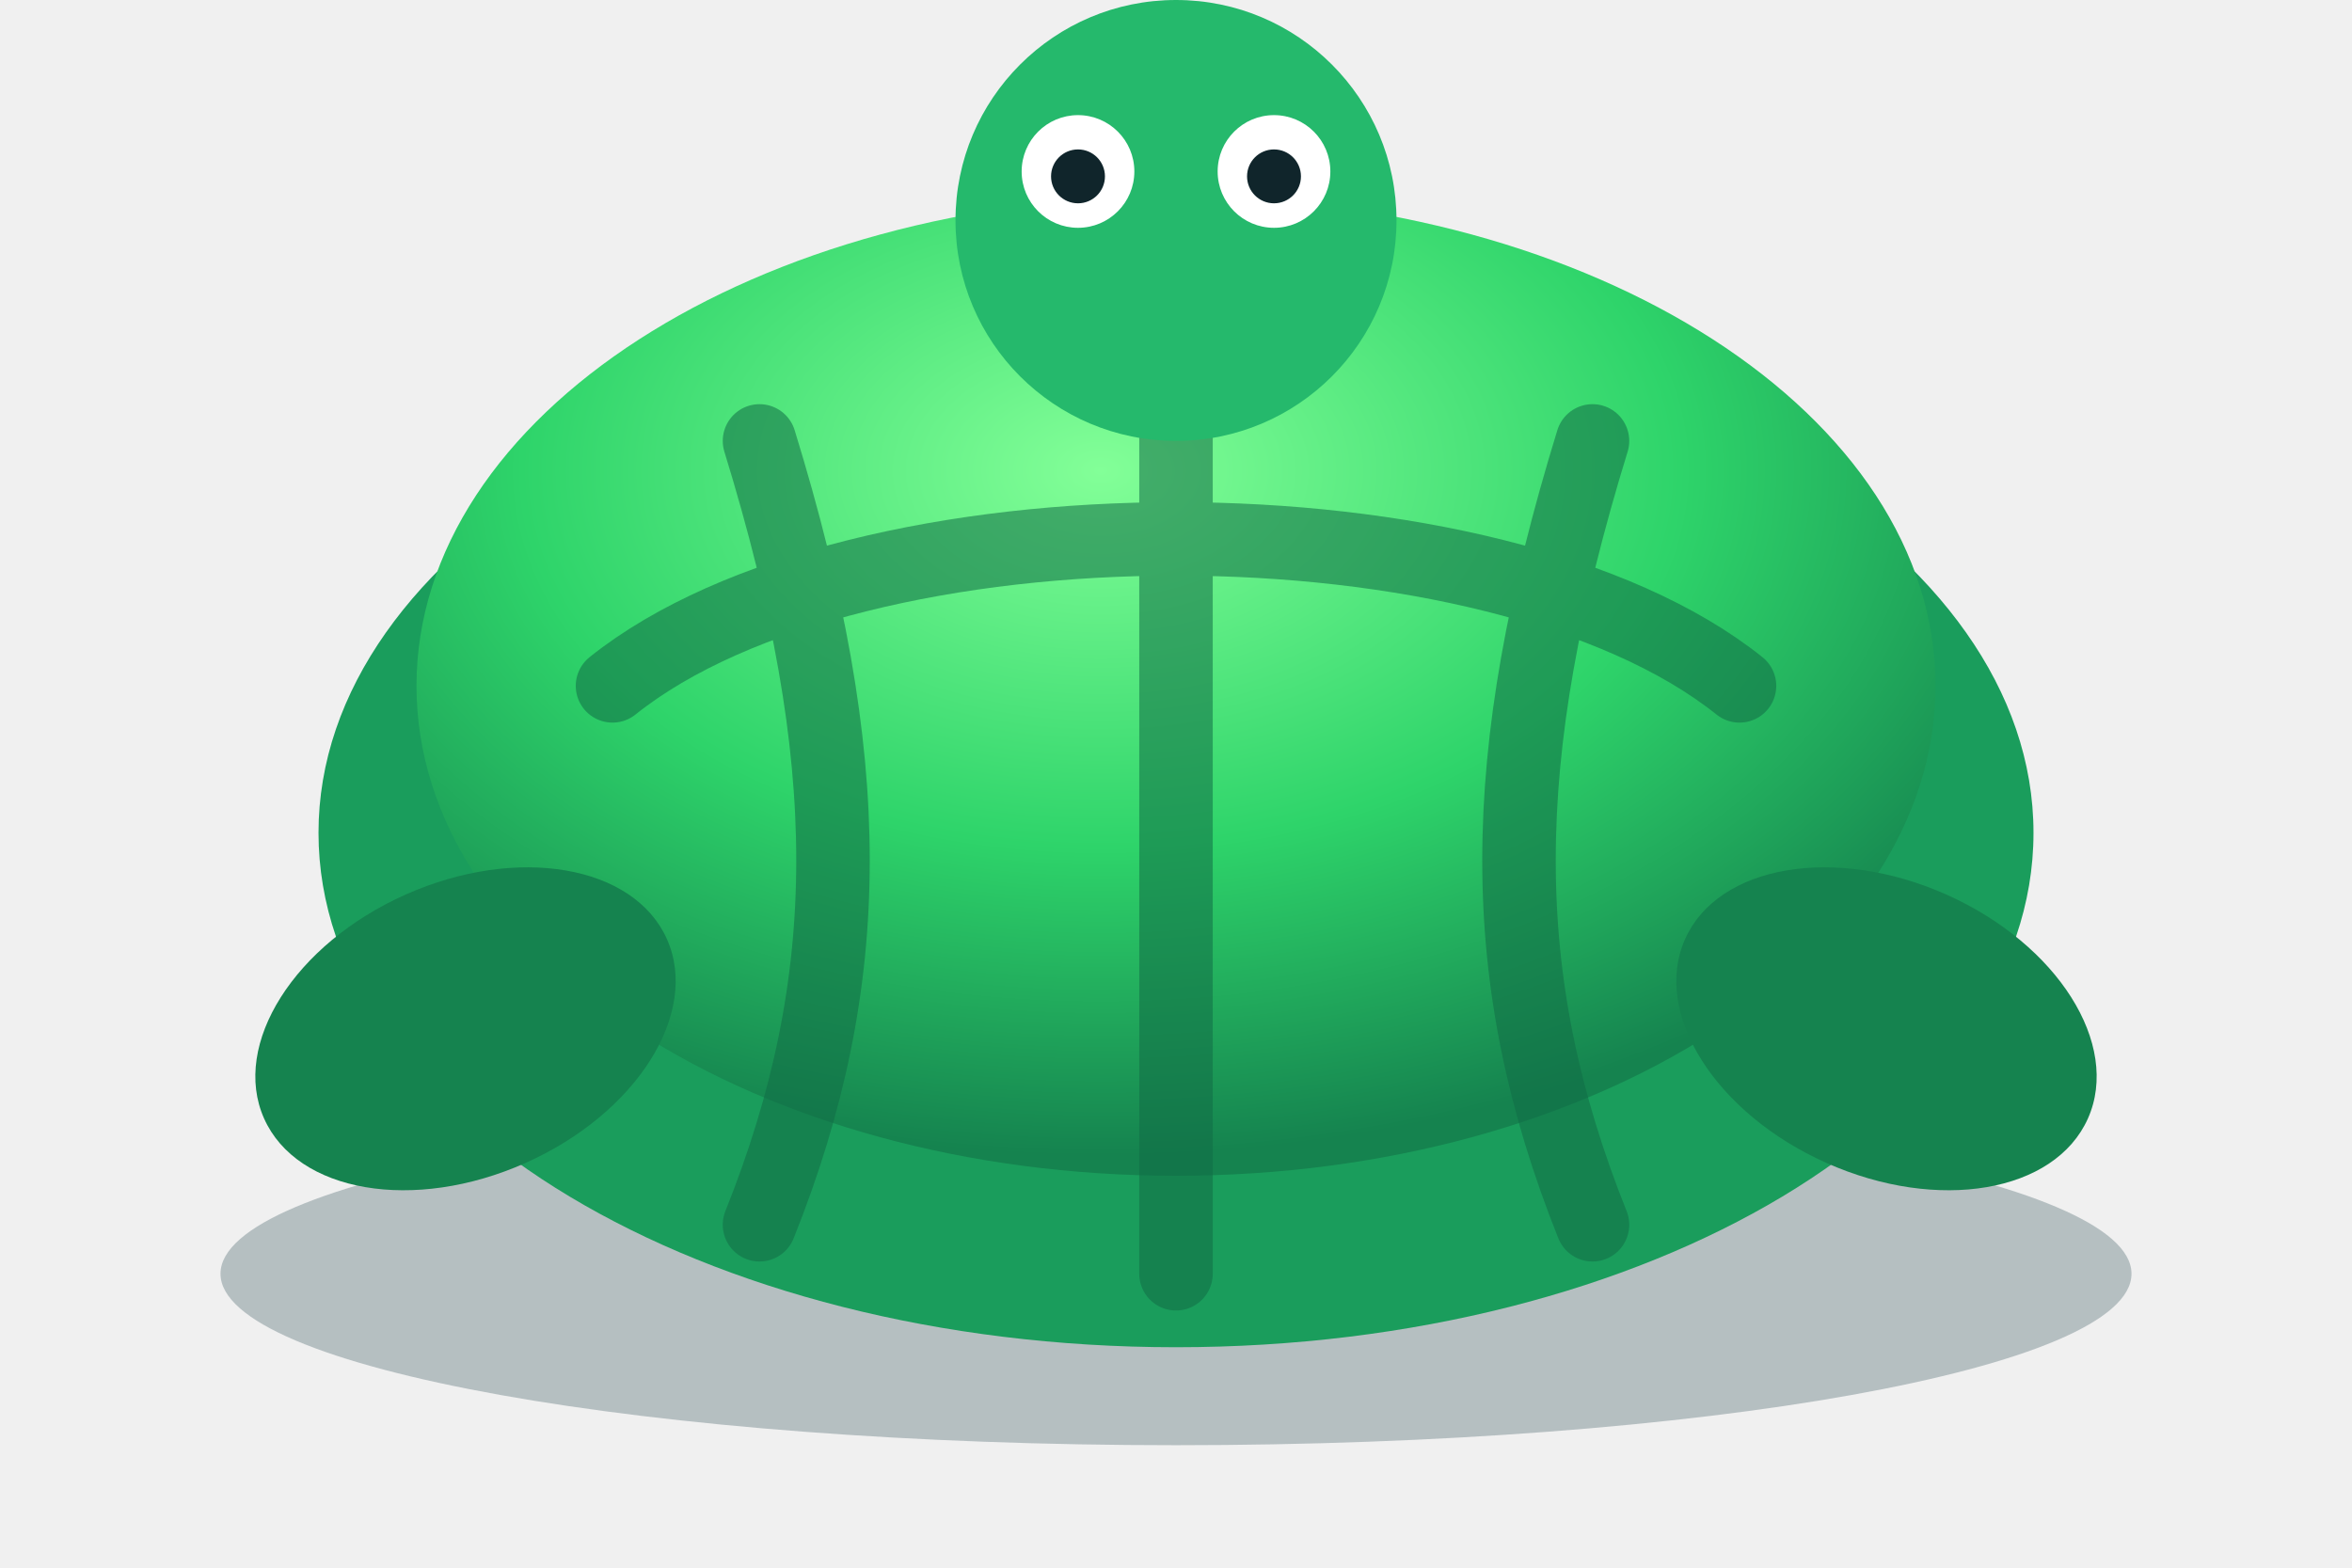
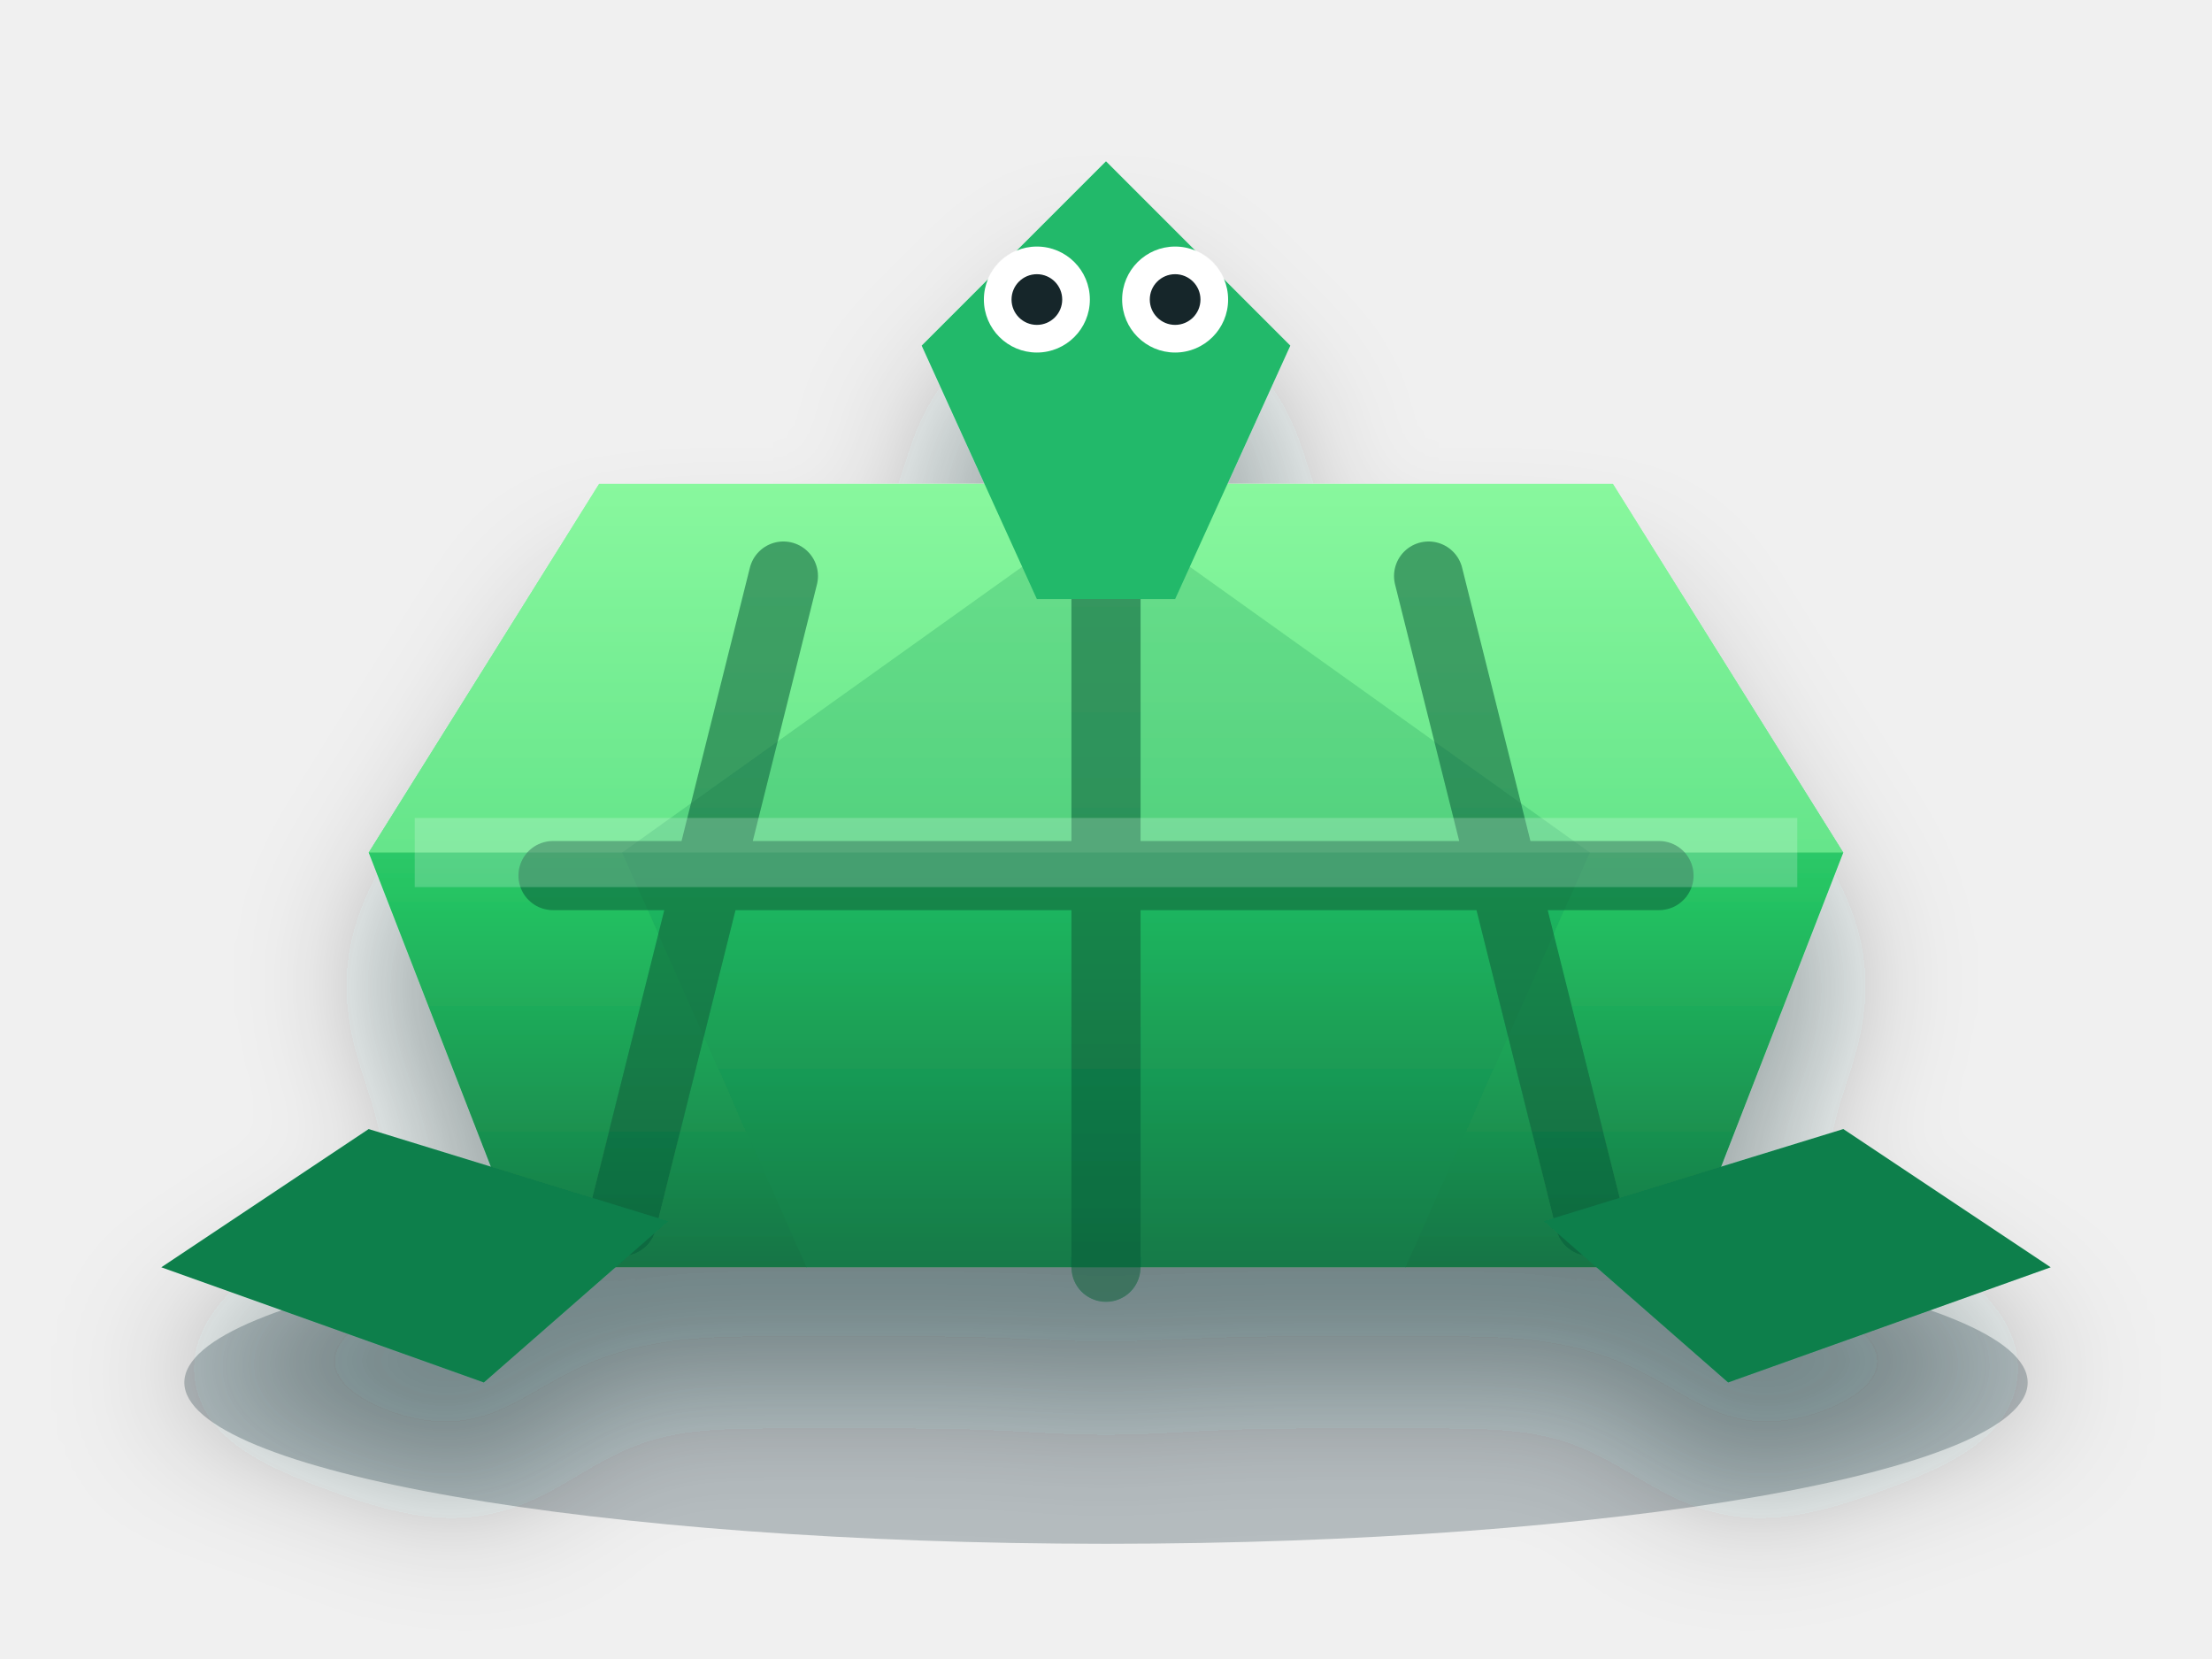
- <svg xmlns="http://www.w3.org/2000/svg" viewBox="0 0 96 64">
+ <svg xmlns="http://www.w3.org/2000/svg" viewBox="0 0 96 72">
  <defs>
-     <radialGradient id="shell" cx="45%" cy="28%" r="70%">
-       <stop offset="0" stop-color="#83ff98" />
-       <stop offset=".55" stop-color="#2ed46a" />
-       <stop offset="1" stop-color="#15834f" />
-     </radialGradient>
+     <linearGradient id="shell" x1="0" y1="0" x2="0" y2="1">
+       <stop offset="0" stop-color="#76f090" />
+       <stop offset=".52" stop-color="#25c463" />
+       <stop offset="1" stop-color="#137445" />
+     </linearGradient>
+     <filter id="shadow" x="-18%" y="-25%" width="136%" height="155%">
+       <feDropShadow dx="0" dy="5" stdDeviation="3" flood-color="#05212a" flood-opacity=".38" />
+     </filter>
  </defs>
-   <ellipse cx="48" cy="52" rx="39" ry="7" fill="#042a35" opacity=".25" />
-   <ellipse cx="48" cy="34" rx="35" ry="21" fill="#1a9d5c" />
-   <ellipse cx="48" cy="28" rx="31" ry="20" fill="url(#shell)" />
-   <path d="M25 28c10-8 36-8 46 0M31 18c4 13 4 22 0 32M48 12c0 15 0 28 0 40M65 18c-4 13-4 22 0 32" stroke="#116b46" stroke-opacity=".55" stroke-width="3" fill="none" stroke-linecap="round" />
-   <circle cx="48" cy="9" r="9" fill="#25b96c" />
-   <circle cx="44" cy="7" r="2.3" fill="#fff" />
-   <circle cx="52" cy="7" r="2.3" fill="#fff" />
-   <circle cx="44" cy="7.2" r="1.1" fill="#10252b" />
-   <circle cx="52" cy="7.2" r="1.1" fill="#10252b" />
-   <ellipse cx="19" cy="42" rx="9" ry="6" fill="#15834f" transform="rotate(-24 19 42)" />
-   <ellipse cx="77" cy="42" rx="9" ry="6" fill="#15834f" transform="rotate(24 77 42)" />
+   <ellipse cx="48" cy="60" rx="40" ry="7" fill="#05212a" opacity=".25" />
+   <g filter="url(#shadow)">
+     <path d="M16 37l10-16h44l10 16-7 18H23z" fill="url(#shell)" />
+     <path d="M26 21h44l10 16H16z" fill="#99ffab" opacity=".52" />
+     <path d="M27 37l21-15 21 15-8 18H35z" fill="#0f8b50" opacity=".22" />
+     <path d="M24 38h48M34 25l-7 28M48 22v33M62 25l7 28" stroke="#0c5e3b" stroke-opacity=".55" stroke-width="3" fill="none" stroke-linecap="round" />
+     <path d="M40 15l8-8 8 8-5 11h-6z" fill="#20b96a" />
+     <circle cx="45" cy="13" r="2.3" fill="#fff" />
+     <circle cx="51" cy="13" r="2.3" fill="#fff" />
+     <circle cx="45" cy="13" r="1.1" fill="#17272b" />
+     <circle cx="51" cy="13" r="1.1" fill="#17272b" />
+     <path d="M16 49l-9 6 14 5 8-7zM80 49l9 6-14 5-8-7z" fill="#0f7f4c" />
+     <path d="M18 37h60" stroke="#fff" stroke-width="3" opacity=".2" />
+   </g>
</svg>
